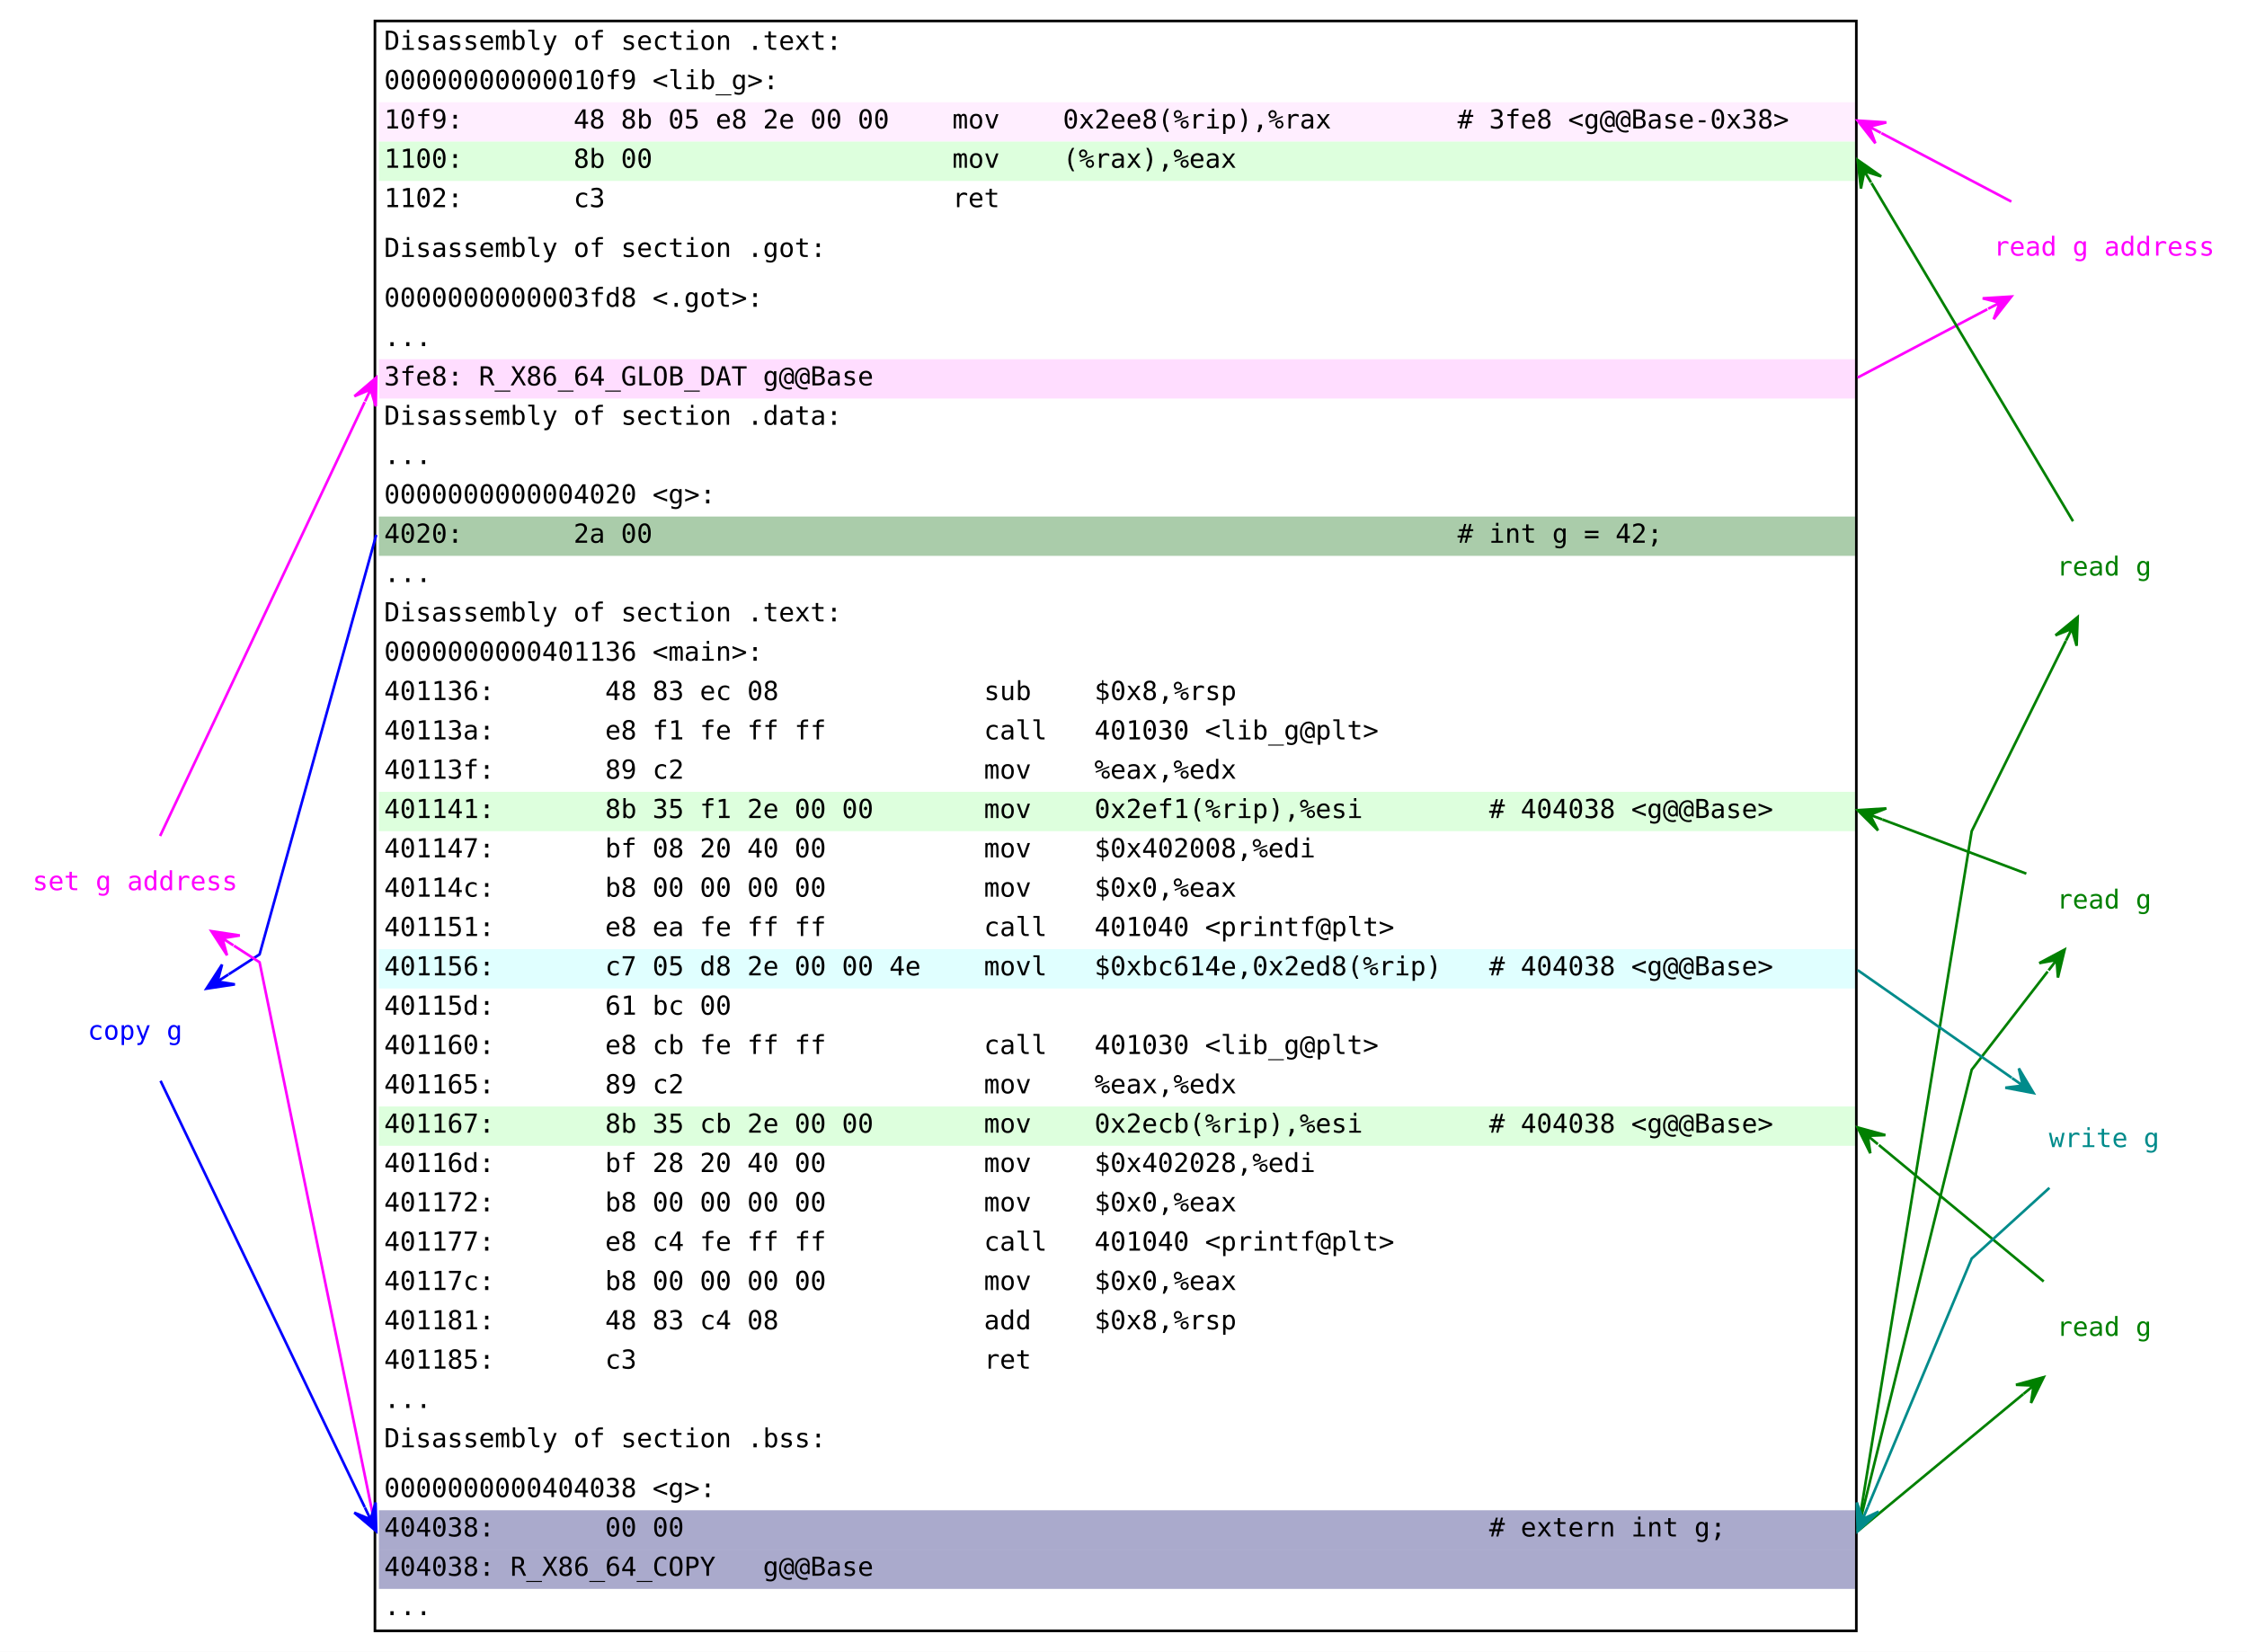
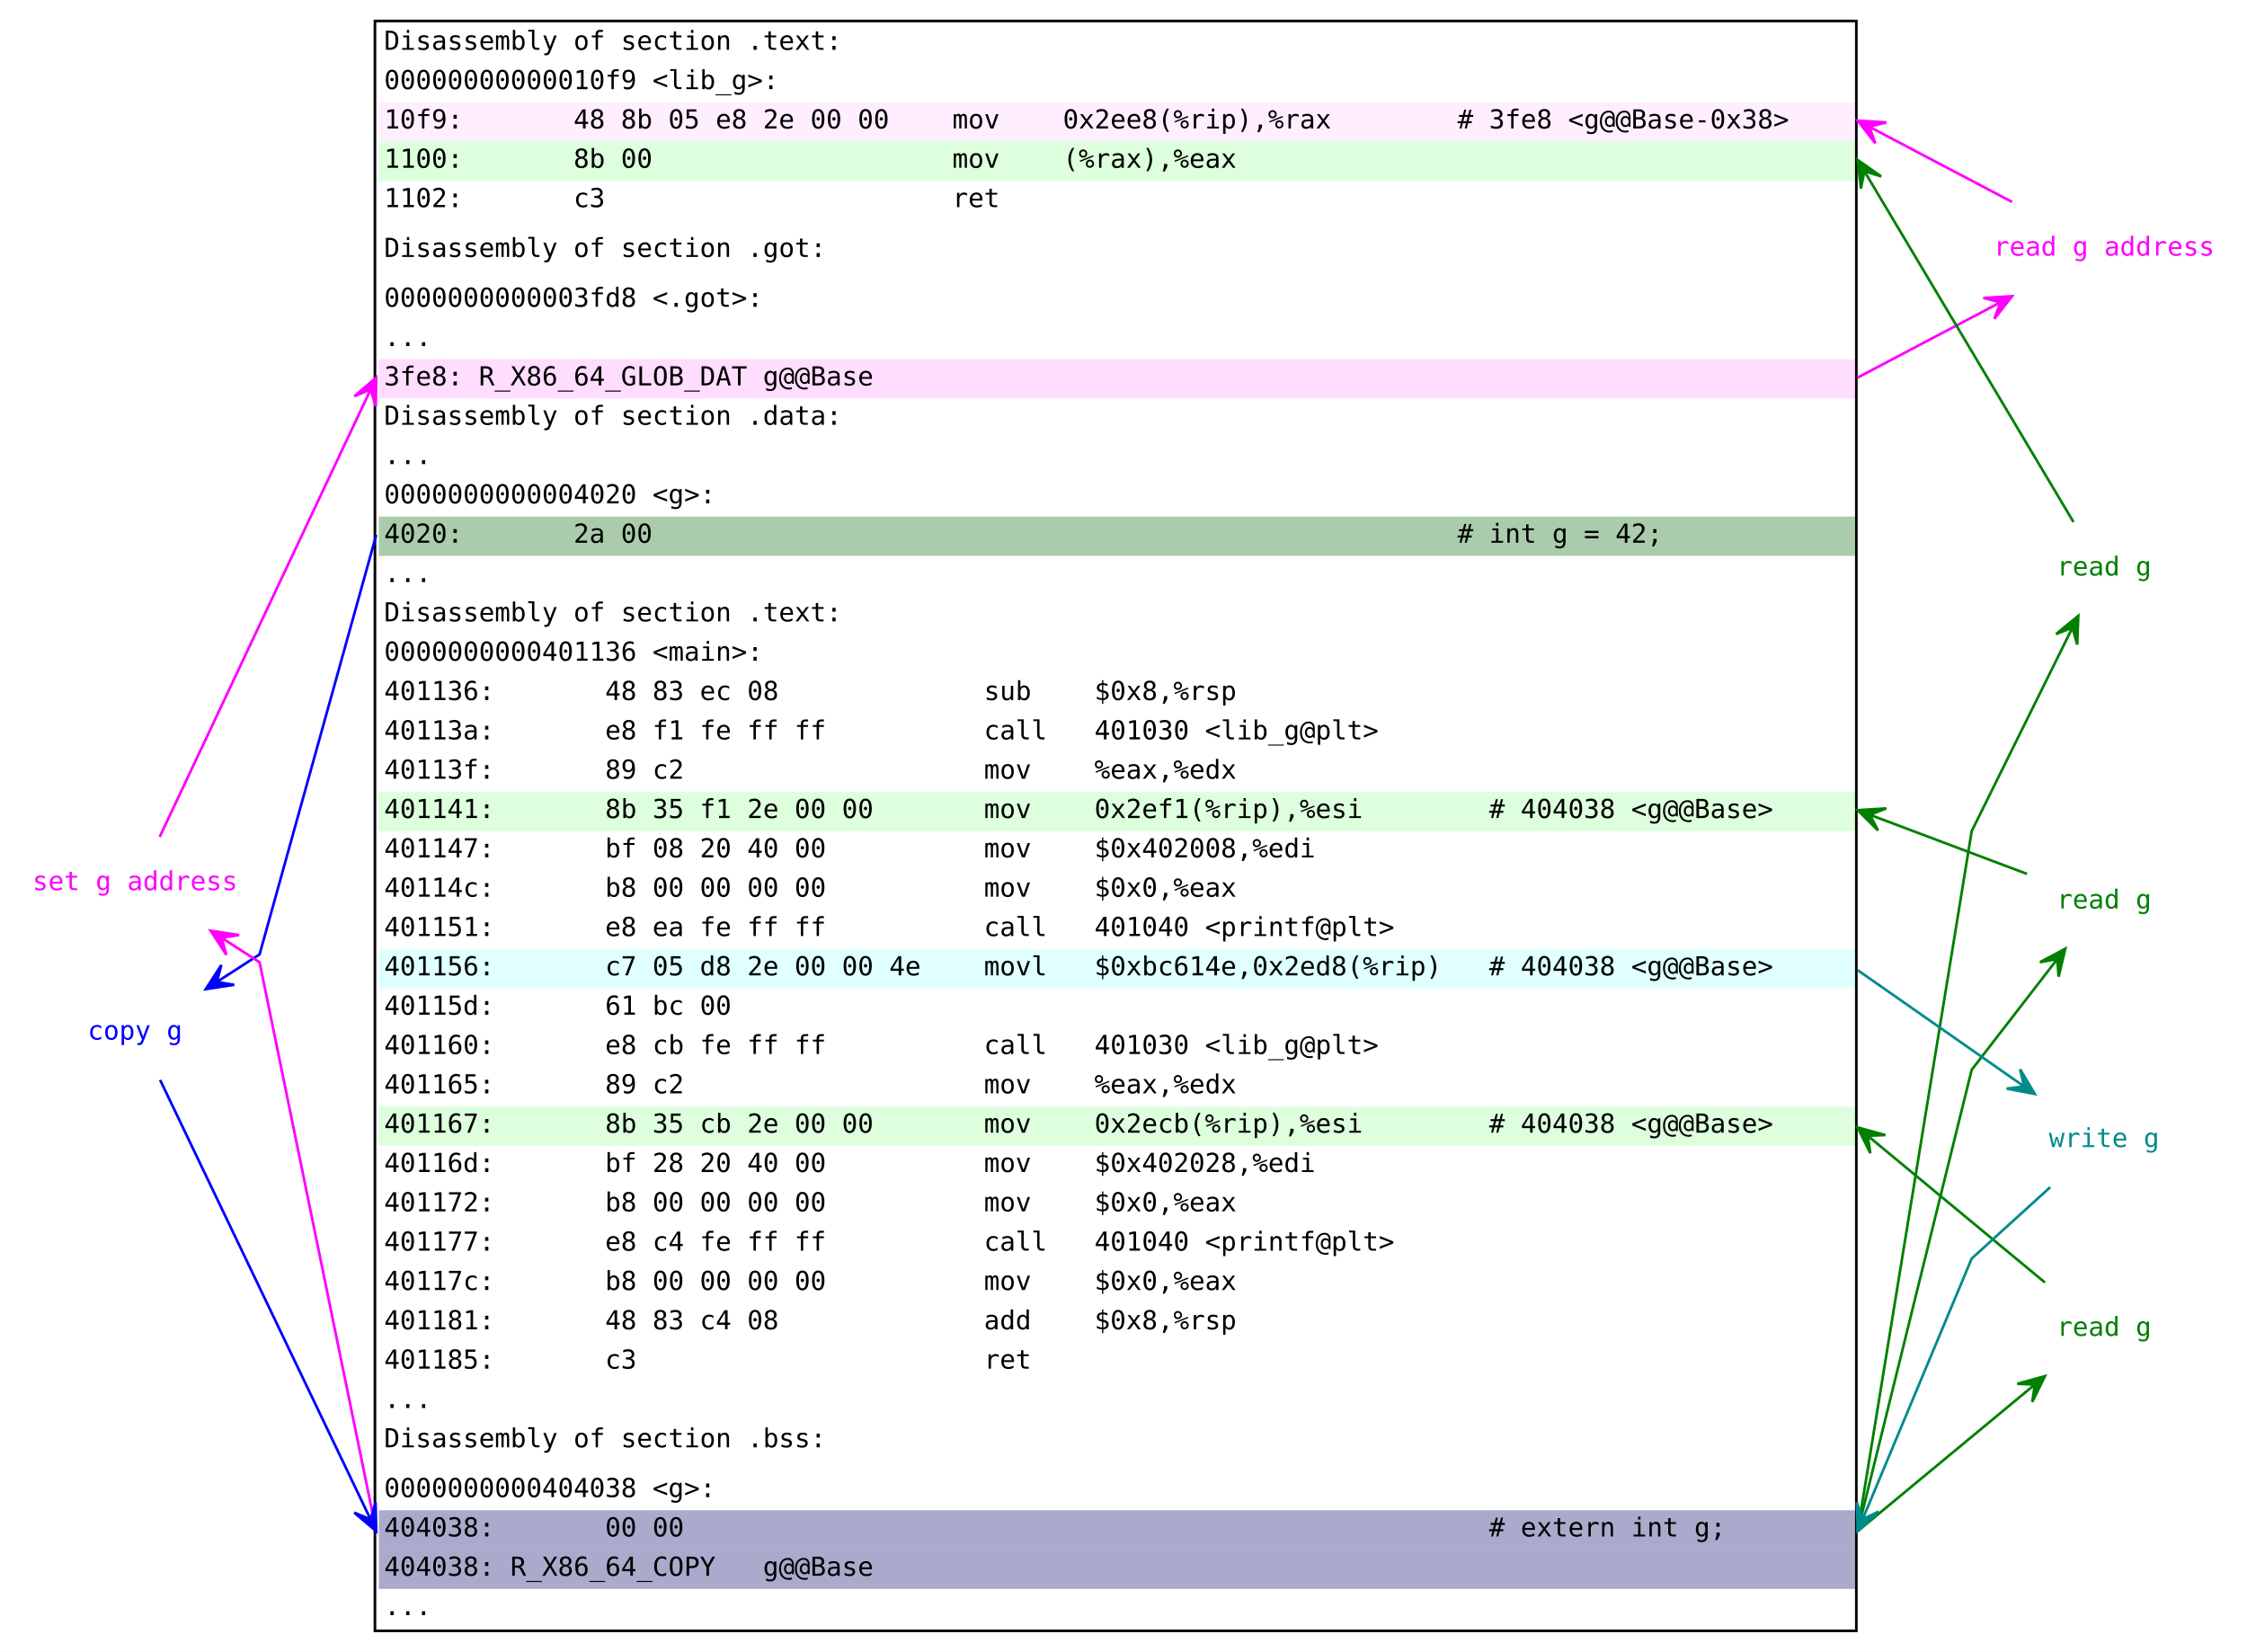
<svg xmlns="http://www.w3.org/2000/svg" width="857pt" height="630pt" viewBox="0.00 0.00 857.00 630.00">
  <g id="graph0" class="graph" transform="scale(1 1) rotate(0) translate(4 626)">
    <polygon fill="white" stroke="none" points="-4,4 -4,-626 853,-626 853,4 -4,4" />
    <g id="node1" class="node">
      <text text-anchor="start" x="142.5" y="-607" font-family="mono" font-size="10.00">Disassembly of section .text:</text>
      <text text-anchor="start" x="142.5" y="-592" font-family="mono" font-size="10.00">00000000000010f9 &lt;lib_g&gt;:</text>
      <polygon fill="#ffeeff" stroke="none" points="140.5,-572 140.5,-587 703.5,-587 703.5,-572 140.5,-572" />
      <text text-anchor="start" x="142.5" y="-577" font-family="mono" font-size="10.00">    10f9:       48 8b 05 e8 2e 00 00    mov    0x2ee8(%rip),%rax        # 3fe8 &lt;g@@Base-0x38&gt;</text>
      <polygon fill="#ddffdd" stroke="none" points="140.5,-557 140.5,-572 703.5,-572 703.5,-557 140.5,-557" />
      <text text-anchor="start" x="142.5" y="-562" font-family="mono" font-size="10.00">    1100:       8b 00                   mov    (%rax),%eax</text>
      <text text-anchor="start" x="142.5" y="-547" font-family="mono" font-size="10.00">    1102:       c3                      ret</text>
      <text text-anchor="start" x="142.5" y="-528" font-family="mono" font-size="10.00">Disassembly of section .got:</text>
      <text text-anchor="start" x="142.5" y="-509" font-family="mono" font-size="10.00">0000000000003fd8 &lt;.got&gt;:</text>
      <text text-anchor="start" x="142.5" y="-494" font-family="mono" font-size="10.00">        ...</text>
      <polygon fill="#ffddff" stroke="none" points="140.5,-474 140.5,-489 703.5,-489 703.5,-474 140.5,-474" />
      <text text-anchor="start" x="142.5" y="-479" font-family="mono" font-size="10.00">                        3fe8: R_X86_64_GLOB_DAT g@@Base</text>
      <text text-anchor="start" x="142.5" y="-464" font-family="mono" font-size="10.00">Disassembly of section .data:</text>
      <text text-anchor="start" x="142.5" y="-449" font-family="mono" font-size="10.00">        ...</text>
      <text text-anchor="start" x="142.5" y="-434" font-family="mono" font-size="10.00">0000000000004020 &lt;g&gt;:</text>
      <polygon fill="#aaccaa" stroke="none" points="140.5,-414 140.5,-429 703.5,-429 703.5,-414 140.5,-414" />
      <text text-anchor="start" x="142.5" y="-419" font-family="mono" font-size="10.00">    4020:       2a 00                                                   # int g = 42; </text>
      <text text-anchor="start" x="142.5" y="-404" font-family="mono" font-size="10.00">        ...</text>
      <text text-anchor="start" x="142.5" y="-389" font-family="mono" font-size="10.00">Disassembly of section .text:</text>
      <text text-anchor="start" x="142.5" y="-374" font-family="mono" font-size="10.00">0000000000401136 &lt;main&gt;:</text>
      <text text-anchor="start" x="142.5" y="-359" font-family="mono" font-size="10.00">  401136:       48 83 ec 08             sub    $0x8,%rsp</text>
      <text text-anchor="start" x="142.5" y="-344" font-family="mono" font-size="10.00">  40113a:       e8 f1 fe ff ff          call   401030 &lt;lib_g@plt&gt;</text>
      <text text-anchor="start" x="142.5" y="-329" font-family="mono" font-size="10.00">  40113f:       89 c2                   mov    %eax,%edx</text>
      <polygon fill="#ddffdd" stroke="none" points="140.5,-309 140.5,-324 703.5,-324 703.5,-309 140.5,-309" />
      <text text-anchor="start" x="142.5" y="-314" font-family="mono" font-size="10.00">  401141:       8b 35 f1 2e 00 00       mov    0x2ef1(%rip),%esi        # 404038 &lt;g@@Base&gt;</text>
      <text text-anchor="start" x="142.5" y="-299" font-family="mono" font-size="10.00">  401147:       bf 08 20 40 00          mov    $0x402008,%edi</text>
      <text text-anchor="start" x="142.5" y="-284" font-family="mono" font-size="10.00">  40114c:       b8 00 00 00 00          mov    $0x0,%eax</text>
      <text text-anchor="start" x="142.5" y="-269" font-family="mono" font-size="10.00">  401151:       e8 ea fe ff ff          call   401040 &lt;printf@plt&gt;</text>
      <polygon fill="lightcyan" stroke="none" points="140.5,-249 140.5,-264 703.5,-264 703.5,-249 140.5,-249" />
      <text text-anchor="start" x="142.5" y="-254" font-family="mono" font-size="10.00">  401156:       c7 05 d8 2e 00 00 4e    movl   $0xbc614e,0x2ed8(%rip)   # 404038 &lt;g@@Base&gt;</text>
      <text text-anchor="start" x="142.5" y="-239" font-family="mono" font-size="10.00">  40115d:       61 bc 00</text>
      <text text-anchor="start" x="142.5" y="-224" font-family="mono" font-size="10.00">  401160:       e8 cb fe ff ff          call   401030 &lt;lib_g@plt&gt;</text>
      <text text-anchor="start" x="142.5" y="-209" font-family="mono" font-size="10.00">  401165:       89 c2                   mov    %eax,%edx</text>
      <polygon fill="#ddffdd" stroke="none" points="140.5,-189 140.5,-204 703.5,-204 703.5,-189 140.5,-189" />
      <text text-anchor="start" x="142.5" y="-194" font-family="mono" font-size="10.00">  401167:       8b 35 cb 2e 00 00       mov    0x2ecb(%rip),%esi        # 404038 &lt;g@@Base&gt;</text>
      <text text-anchor="start" x="142.5" y="-179" font-family="mono" font-size="10.00">  40116d:       bf 28 20 40 00          mov    $0x402028,%edi</text>
      <text text-anchor="start" x="142.5" y="-164" font-family="mono" font-size="10.00">  401172:       b8 00 00 00 00          mov    $0x0,%eax</text>
      <text text-anchor="start" x="142.5" y="-149" font-family="mono" font-size="10.00">  401177:       e8 c4 fe ff ff          call   401040 &lt;printf@plt&gt;</text>
      <text text-anchor="start" x="142.5" y="-134" font-family="mono" font-size="10.00">  40117c:       b8 00 00 00 00          mov    $0x0,%eax</text>
      <text text-anchor="start" x="142.5" y="-119" font-family="mono" font-size="10.00">  401181:       48 83 c4 08             add    $0x8,%rsp</text>
      <text text-anchor="start" x="142.5" y="-104" font-family="mono" font-size="10.00">  401185:       c3                      ret</text>
      <text text-anchor="start" x="142.5" y="-89" font-family="mono" font-size="10.00">...</text>
      <text text-anchor="start" x="142.5" y="-74" font-family="mono" font-size="10.00">Disassembly of section .bss:</text>
      <text text-anchor="start" x="142.5" y="-55" font-family="mono" font-size="10.00">0000000000404038 &lt;g&gt;:</text>
      <polygon fill="#aaaacc" stroke="none" points="140.5,-35 140.5,-50 703.5,-50 703.5,-35 140.5,-35" />
      <text text-anchor="start" x="142.5" y="-40" font-family="mono" font-size="10.00">  404038:       00 00                                                   # extern int g;</text>
      <polygon fill="#aaaacc" stroke="none" points="140.5,-20 140.5,-35 703.5,-35 703.5,-20 140.5,-20" />
      <text text-anchor="start" x="142.5" y="-25" font-family="mono" font-size="10.00">                        404038: R_X86_64_COPY   g@@Base</text>
      <text text-anchor="start" x="142.5" y="-10" font-family="mono" font-size="10.00">        ...</text>
      <polygon fill="none" stroke="black" points="139,-4 139,-618 704,-618 704,-4 139,-4" />
    </g>
    <g id="node2" class="node">
      <text text-anchor="middle" x="798.5" y="-406.5" font-family="mono" font-size="10.00" fill="green">read g</text>
    </g>
    <g id="edge3" class="edge">
-       <path fill="none" stroke="green" d="M704.5,-42C704.5,-42 748,-309 748,-309 748,-309 769.28,-351.98 783.93,-381.59" />
-       <polygon fill="green" stroke="green" points="788.42,-390.66 779.95,-383.69 786.2,-386.18 783.98,-381.7 783.98,-381.7 783.98,-381.7 786.2,-386.18 788.02,-379.7 788.42,-390.66 788.42,-390.66" />
+       <path fill="none" stroke="green" d="M704.5,-42C704.5,-42 748,-309 748,-309 748,-309 769.69,-352.82 784.36,-382.45" />
+       <polygon fill="green" stroke="green" points="788.65,-391.12 780.18,-384.16 786.43,-386.64 784.21,-382.16 784.21,-382.16 784.21,-382.16 786.43,-386.64 788.25,-380.16 788.65,-391.12 788.65,-391.12" />
    </g>
    <g id="node3" class="node">
      <text text-anchor="middle" x="798.5" y="-528.5" font-family="mono" font-size="10.00" fill="#ff00ff">read g address</text>
    </g>
    <g id="edge1" class="edge">
-       <path fill="none" stroke="#ff00ff" d="M704.5,-482C704.5,-482 729.77,-495.32 753.97,-508.06" />
-       <polygon fill="#ff00ff" stroke="#ff00ff" points="763.13,-512.89 752.19,-512.21 758.71,-510.56 754.29,-508.23 754.29,-508.23 754.29,-508.23 758.71,-510.56 756.38,-504.25 763.13,-512.89 763.13,-512.89" />
+       <path fill="none" stroke="#ff00ff" d="M704.5,-482C704.5,-482 730.39,-495.64 754.85,-508.53" />
+       <polygon fill="#ff00ff" stroke="#ff00ff" points="763.4,-513.03 752.45,-512.35 758.97,-510.7 754.55,-508.37 754.55,-508.37 754.55,-508.37 758.97,-510.7 756.65,-504.39 763.4,-513.03 763.4,-513.03" />
    </g>
    <g id="node4" class="node">
      <text text-anchor="middle" x="798.5" y="-279.5" font-family="mono" font-size="10.00" fill="green">read g </text>
    </g>
    <g id="edge5" class="edge">
-       <path fill="none" stroke="green" d="M704.5,-42C704.5,-42 748,-218 748,-218 748,-218 763.37,-237.87 776.98,-255.47" />
-       <polygon fill="green" stroke="green" points="783.45,-263.83 773.77,-258.67 780.39,-259.88 777.33,-255.92 777.33,-255.92 777.33,-255.92 780.39,-259.88 780.89,-253.17 783.45,-263.83 783.45,-263.83" />
+       <path fill="none" stroke="green" d="M704.5,-42C704.5,-42 748,-218 748,-218 748,-218 763.84,-238.48 777.6,-256.27" />
+       <polygon fill="green" stroke="green" points="783.71,-264.17 774.03,-259.02 780.65,-260.22 777.59,-256.26 777.59,-256.26 777.59,-256.26 780.65,-260.22 781.15,-253.51 783.71,-264.17 783.71,-264.17" />
    </g>
    <g id="node5" class="node">
      <text text-anchor="middle" x="798.5" y="-116.5" font-family="mono" font-size="10.00" fill="green">read g  </text>
    </g>
    <g id="edge9" class="edge">
-       <path fill="none" stroke="green" d="M704.5,-42C704.5,-42 740.5,-71.81 767.7,-94.33" />
-       <polygon fill="green" stroke="green" points="775.46,-100.75 764.89,-97.84 771.61,-97.56 767.76,-94.37 767.76,-94.37 767.76,-94.37 771.61,-97.56 770.63,-90.91 775.46,-100.75 775.46,-100.75" />
+       <path fill="none" stroke="green" d="M704.5,-42C704.5,-42 741.23,-72.41 768.52,-95.01" />
+       <polygon fill="green" stroke="green" points="775.93,-101.14 765.36,-98.23 772.08,-97.95 768.23,-94.76 768.23,-94.76 768.23,-94.76 772.08,-97.95 771.1,-91.3 775.93,-101.14 775.93,-101.14" />
    </g>
    <g id="node6" class="node">
      <text text-anchor="middle" x="798.5" y="-188.5" font-family="mono" font-size="10.00" fill="darkcyan">write g</text>
    </g>
    <g id="edge7" class="edge">
-       <path fill="none" stroke="darkcyan" d="M704.5,-256C704.5,-256 736.72,-233.48 763.24,-214.95" />
-       <polygon fill="darkcyan" stroke="darkcyan" points="771.59,-209.11 765.98,-218.52 767.5,-211.97 763.4,-214.83 763.4,-214.83 763.4,-214.83 767.5,-211.97 760.82,-211.15 771.59,-209.11 771.59,-209.11" />
+       <path fill="none" stroke="darkcyan" d="M704.5,-256C704.5,-256 737.39,-233.01 764.06,-214.37" />
+       <polygon fill="darkcyan" stroke="darkcyan" points="772.09,-208.76 766.47,-218.18 767.99,-211.63 763.89,-214.49 763.89,-214.49 763.89,-214.49 767.99,-211.63 761.31,-210.8 772.09,-208.76 772.09,-208.76" />
    </g>
    <g id="node7" class="node">
      <text text-anchor="middle" x="47.5" y="-229.5" font-family="mono" font-size="10.00" fill="blue">copy g</text>
    </g>
    <g id="edge11" class="edge">
-       <path fill="none" stroke="blue" d="M139.5,-422C139.5,-422 95,-262 95,-262 95,-262 89.98,-258.76 83.24,-254.42" />
-       <polygon fill="blue" stroke="blue" points="74.74,-248.93 85.58,-250.57 78.94,-251.64 83.14,-254.35 83.14,-254.35 83.14,-254.35 78.94,-251.64 80.7,-258.13 74.74,-248.93 74.74,-248.93" />
+       <path fill="none" stroke="blue" d="M139.5,-422C139.5,-422 95,-262 95,-262 95,-262 89.67,-258.56 82.62,-254.01" />
+       <polygon fill="blue" stroke="blue" points="74.47,-248.75 85.31,-250.39 78.67,-251.46 82.87,-254.18 82.87,-254.18 82.87,-254.18 78.67,-251.46 80.43,-257.96 74.47,-248.75 74.47,-248.75" />
    </g>
    <g id="node8" class="node">
      <text text-anchor="middle" x="47.5" y="-286.5" font-family="mono" font-size="10.00" fill="#ff00ff">set g address</text>
    </g>
    <g id="edge13" class="edge">
-       <path fill="none" stroke="#ff00ff" d="M139.5,-42C139.5,-42 95,-259 95,-259 95,-259 90.94,-261.62 85.22,-265.31" />
-       <polygon fill="#ff00ff" stroke="#ff00ff" points="76.62,-270.86 82.59,-261.65 80.82,-268.15 85.02,-265.44 85.02,-265.44 85.02,-265.44 80.82,-268.15 87.46,-269.22 76.62,-270.86 76.62,-270.86" />
+       <path fill="none" stroke="#ff00ff" d="M139.5,-42C139.5,-42 95,-259 95,-259 95,-259 90.68,-261.79 84.67,-265.66" />
+       <polygon fill="#ff00ff" stroke="#ff00ff" points="76.35,-271.03 82.32,-261.83 80.56,-268.32 84.76,-265.61 84.76,-265.61 84.76,-265.61 80.56,-268.32 87.2,-269.39 76.35,-271.03 76.35,-271.03" />
    </g>
    <g id="edge4" class="edge">
-       <path fill="none" stroke="green" d="M786.65,-427.2C766.62,-460.8 724.54,-531.38 709.76,-556.17" />
+       <path fill="none" stroke="green" d="M786.83,-426.9C766.79,-460.51 724.23,-531.91 709.58,-556.48" />
      <polygon fill="green" stroke="green" points="704.5,-565 705.76,-554.11 707.06,-560.71 709.62,-556.41 709.62,-556.41 709.62,-556.41 707.06,-560.71 713.49,-558.71 704.5,-565 704.5,-565" />
    </g>
    <g id="edge2" class="edge">
-       <path fill="none" stroke="#ff00ff" d="M763.13,-549.11C745.33,-558.48 724.99,-569.21 713.55,-575.23" />
+       <path fill="none" stroke="#ff00ff" d="M763.4,-548.97C745.36,-558.47 724.63,-569.39 713.2,-575.41" />
      <polygon fill="#ff00ff" stroke="#ff00ff" points="704.5,-580 711.25,-571.36 708.92,-577.67 713.35,-575.34 713.35,-575.34 713.35,-575.34 708.92,-577.67 715.44,-579.32 704.5,-580 704.5,-580" />
    </g>
    <g id="edge6" class="edge">
-       <path fill="none" stroke="green" d="M768.84,-292.79C750.05,-299.86 726.69,-308.65 713.92,-313.46" />
+       <path fill="none" stroke="green" d="M769.09,-292.69C750.08,-299.85 726.28,-308.8 713.54,-313.6" />
      <polygon fill="green" stroke="green" points="704.5,-317 712.27,-309.27 709.18,-315.24 713.86,-313.48 713.86,-313.48 713.86,-313.48 709.18,-315.24 715.44,-317.69 704.5,-317 704.5,-317" />
    </g>
    <g id="edge10" class="edge">
-       <path fill="none" stroke="green" d="M775.46,-137.25C755.26,-153.97 726.46,-177.82 712.59,-189.31" />
+       <path fill="none" stroke="green" d="M775.93,-136.86C755.33,-153.92 725.45,-178.66 711.8,-189.96" />
      <polygon fill="green" stroke="green" points="704.5,-196 709.33,-186.16 708.35,-192.81 712.2,-189.62 712.2,-189.62 712.2,-189.62 708.35,-192.81 715.07,-193.09 704.5,-196 704.5,-196" />
    </g>
    <g id="edge8" class="edge">
-       <path fill="none" stroke="darkcyan" d="M777.65,-172.96C763.88,-160.44 748,-146 748,-146 748,-146 719.01,-76.68 708.36,-51.23" />
+       <path fill="none" stroke="darkcyan" d="M777.94,-173.21C764.1,-160.64 748,-146 748,-146 748,-146 718.73,-76.02 708.21,-50.87" />
      <polygon fill="darkcyan" stroke="darkcyan" points="704.5,-42 712.51,-49.49 706.43,-46.61 708.36,-51.23 708.36,-51.23 708.36,-51.23 706.43,-46.61 704.21,-52.96 704.5,-42 704.5,-42" />
    </g>
    <g id="edge12" class="edge">
-       <path fill="none" stroke="blue" d="M57.23,-213.78C76.27,-174.03 120.97,-80.7 135.12,-51.14" />
+       <path fill="none" stroke="blue" d="M57.06,-214.13C76.09,-174.4 121.3,-80 135.3,-50.77" />
      <polygon fill="blue" stroke="blue" points="139.5,-42 139.24,-52.96 137.34,-46.51 135.18,-51.02 135.18,-51.02 135.18,-51.02 137.34,-46.51 131.12,-49.08 139.5,-42 139.5,-42" />
    </g>
    <g id="edge14" class="edge">
-       <path fill="none" stroke="#ff00ff" d="M57.06,-307.16C76,-347.32 120.88,-442.51 135.1,-472.67" />
+       <path fill="none" stroke="#ff00ff" d="M56.9,-306.81C75.82,-346.94 121.22,-443.23 135.28,-473.05" />
      <polygon fill="#ff00ff" stroke="#ff00ff" points="139.5,-482 131.16,-474.87 137.37,-477.48 135.24,-472.95 135.24,-472.95 135.24,-472.95 137.37,-477.48 139.31,-471.04 139.5,-482 139.5,-482" />
    </g>
  </g>
</svg>
